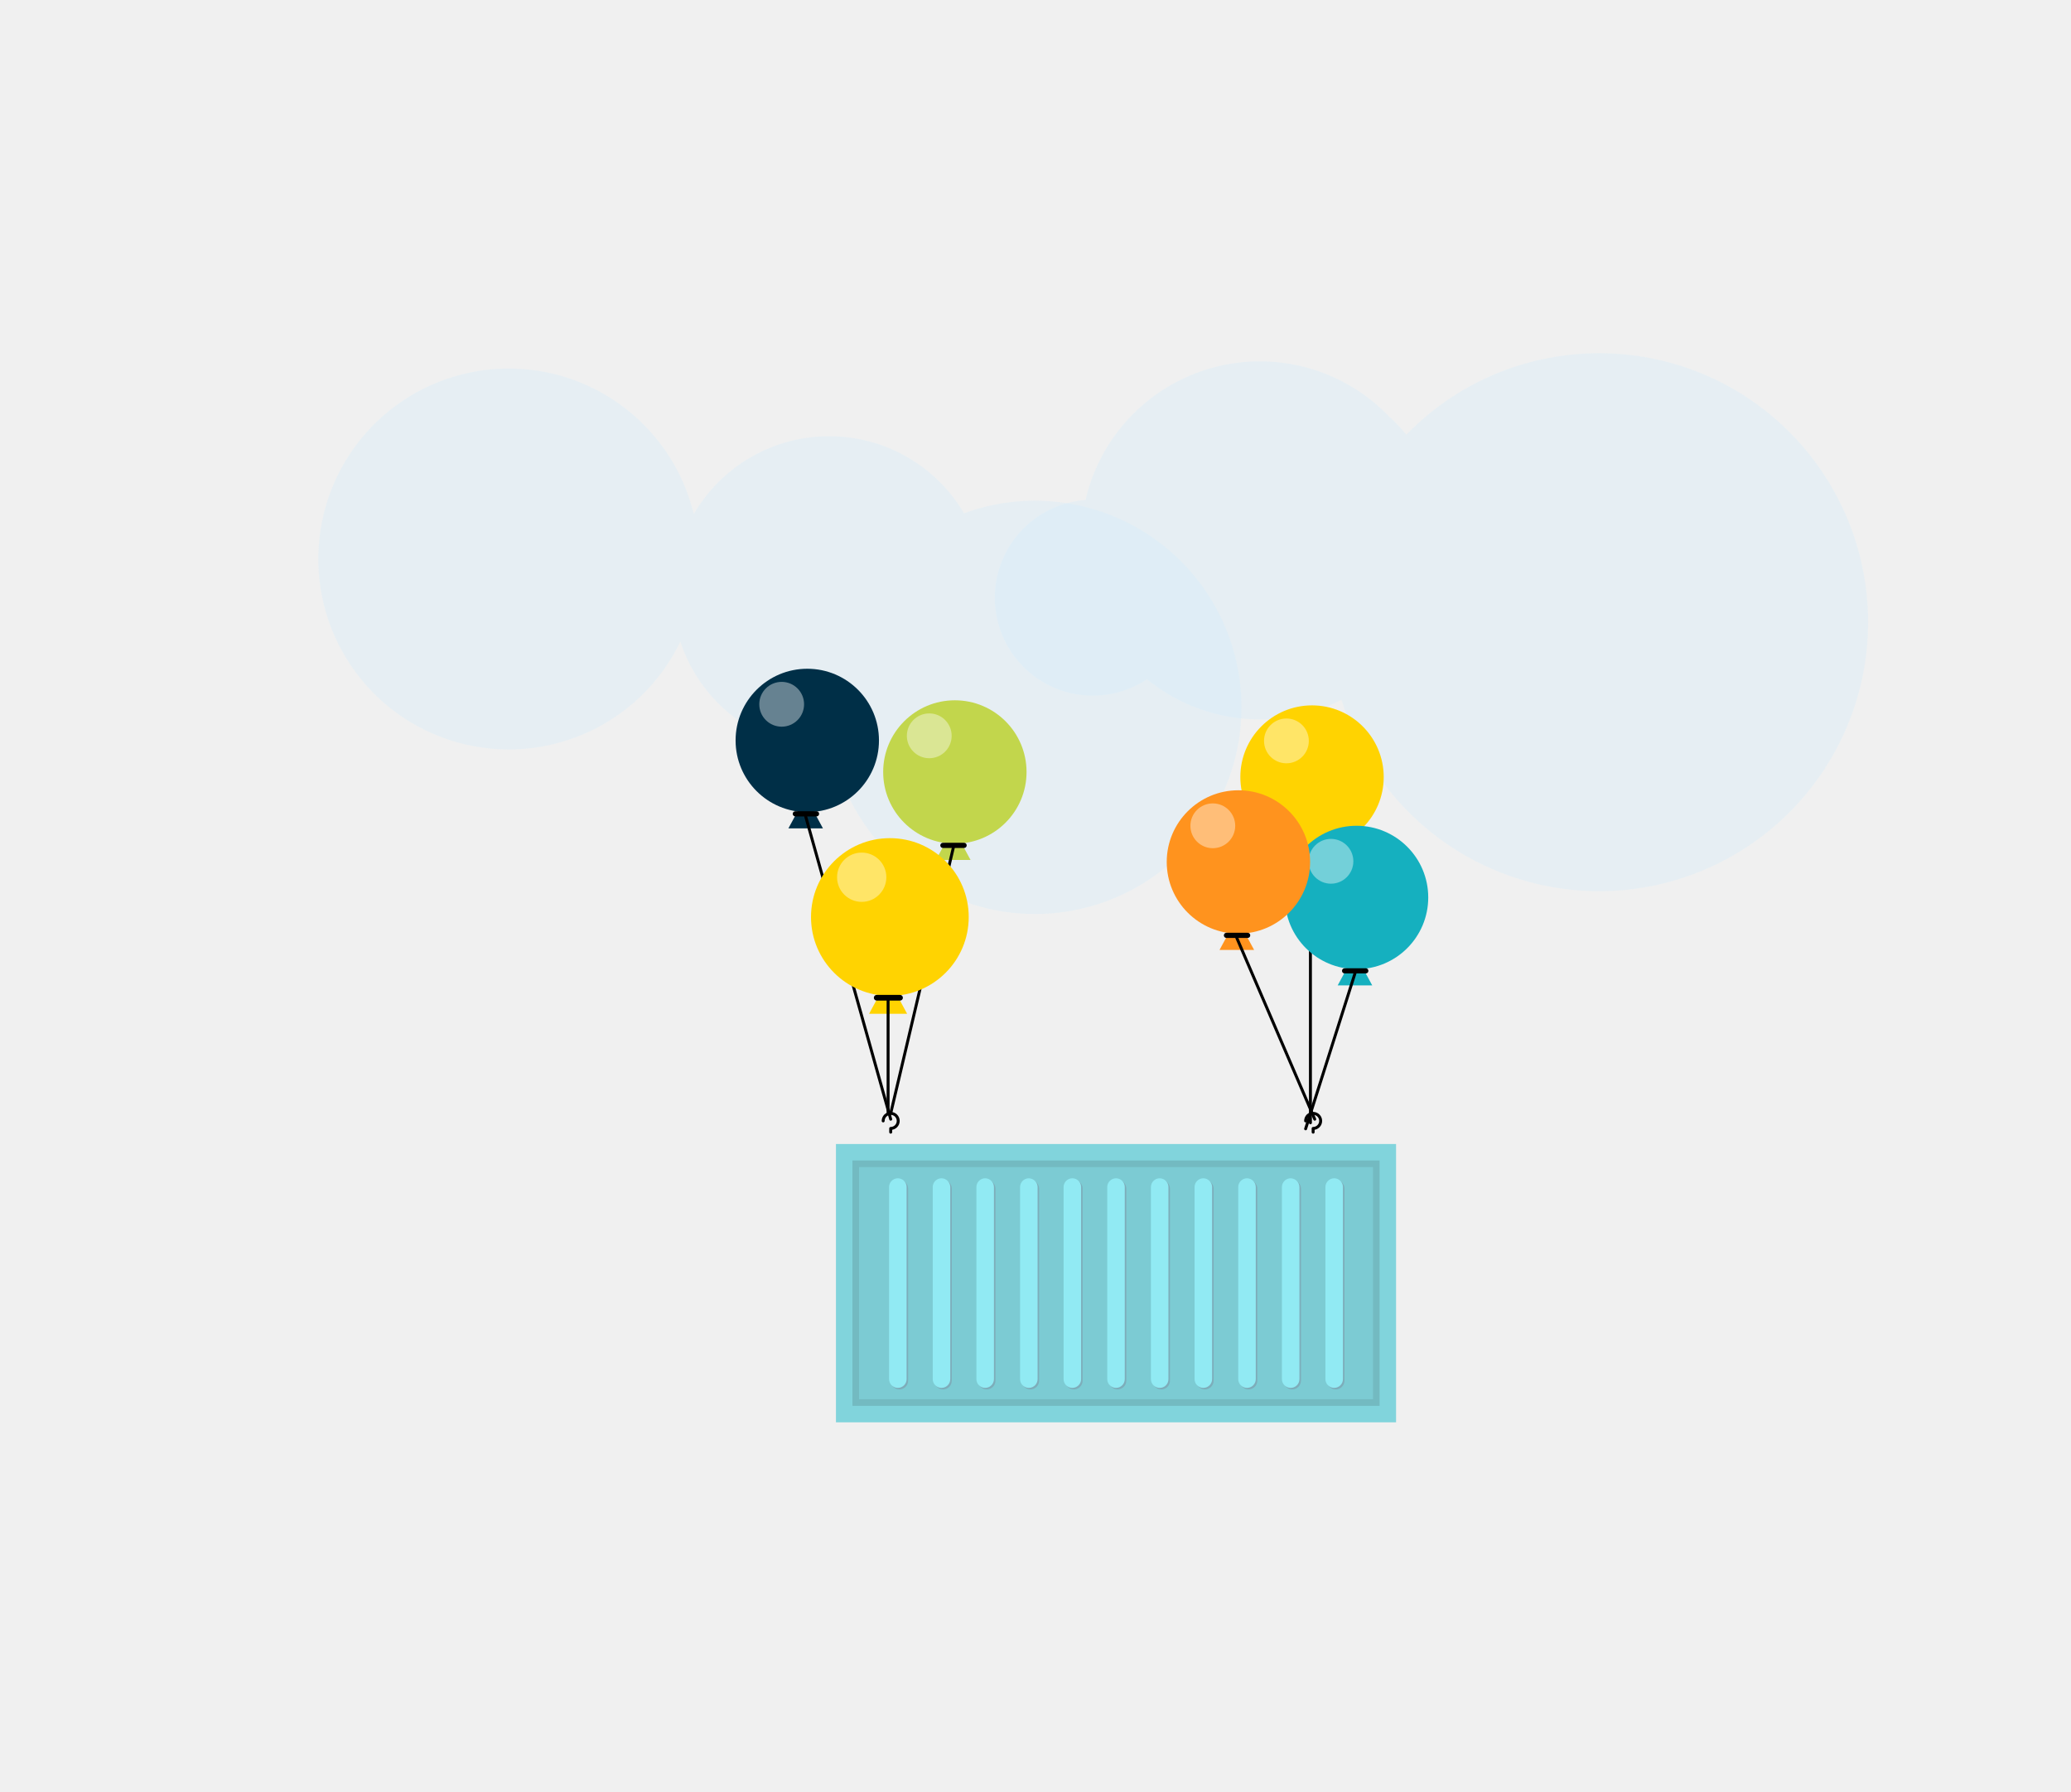
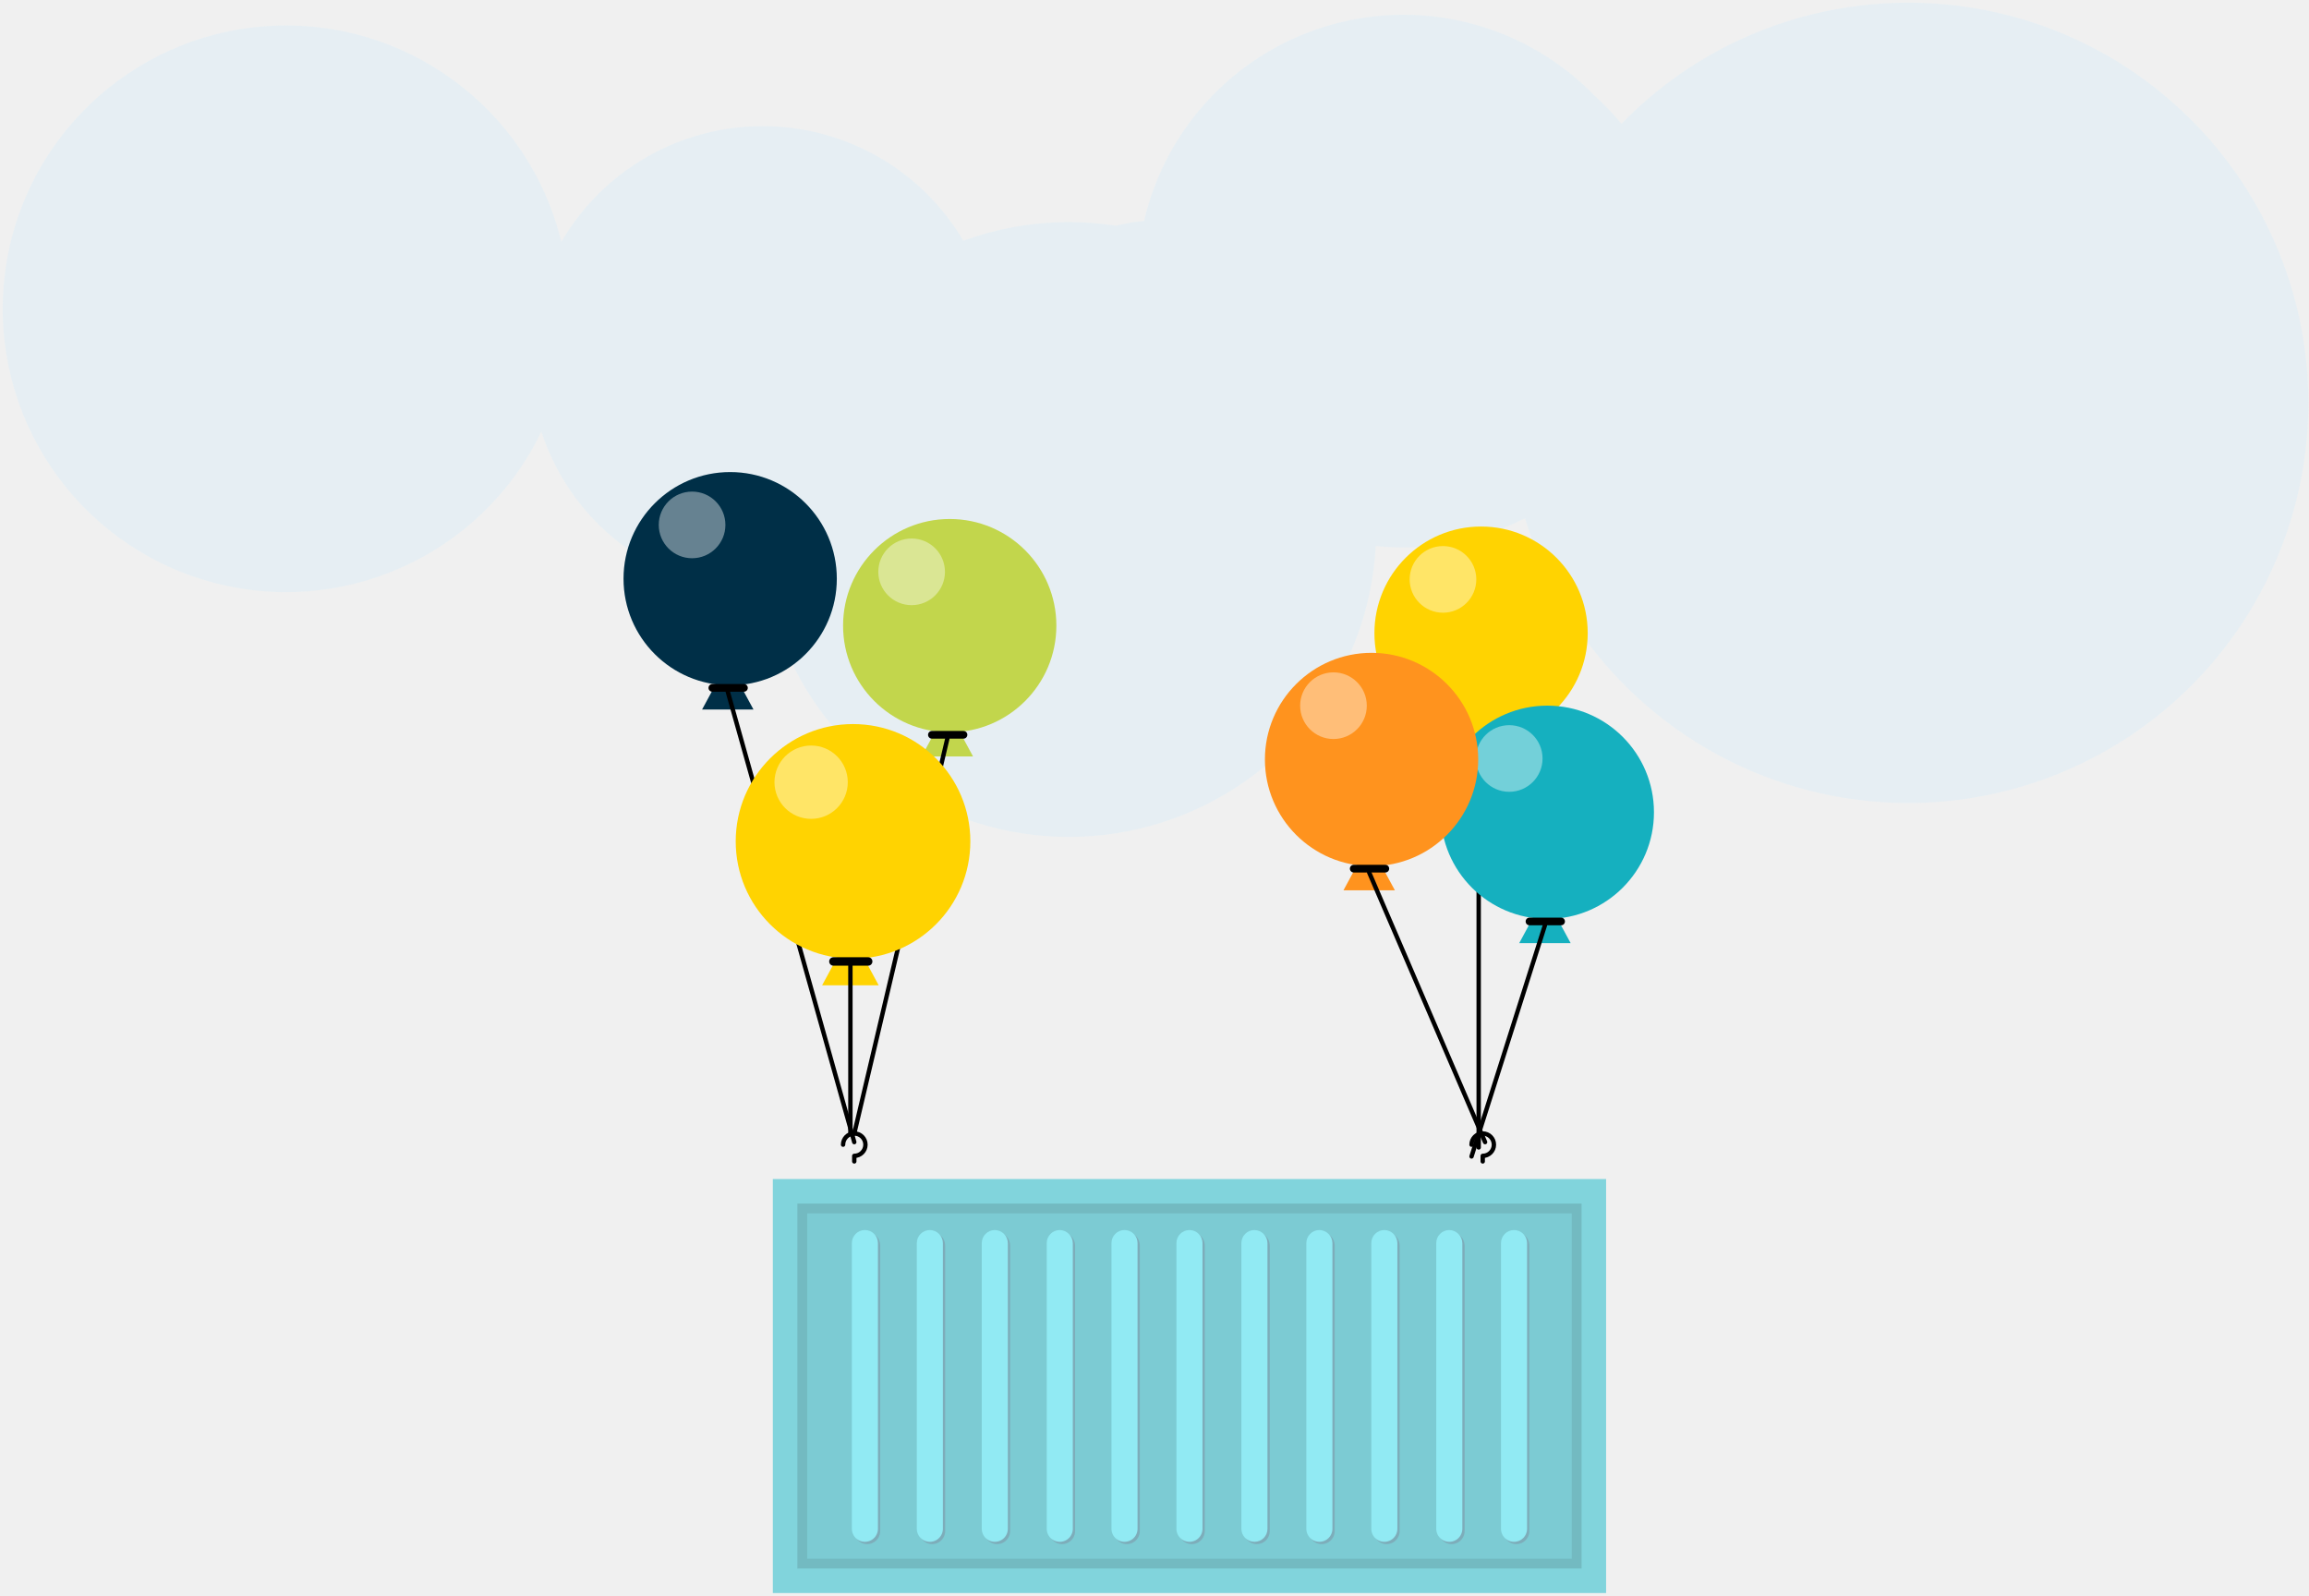
- <svg xmlns="http://www.w3.org/2000/svg" width="890" height="770" viewBox="0 0 890 770">
-   <defs>
-     <style>.cls-1{fill:#d1ecfb;fill-rule:evenodd;opacity:0.3;}.cls-2{fill:#81d4dc;}.cls-3,.cls-4{fill:#1d1d1b;}.cls-3{opacity:0.05;}.cls-4{opacity:0.1;}.cls-5{fill:#7dadba;}.cls-6{fill:#91eaf3;}.cls-7{fill:none;stroke:#000;stroke-linecap:round;stroke-linejoin:round;stroke-width:1.265px;}.cls-8{fill:#c2d64c;}.cls-9{fill:#fff;opacity:0.4;}.cls-10{fill:#002f47;}.cls-11{fill:#ffd301;}.cls-12{fill:#15b0bf;}.cls-13{fill:#ff931e;}</style>
-   </defs>
-   <g id="clouds">
-     <path class="cls-1" d="M768.985,185.628a115.634,115.634,0,0,0-163.5,0q-.556.556-1.103,1.118-2.274-2.765-4.858-5.352-1.339-1.339-2.729-2.594a76.919,76.919,0,0,0-130.317,36.038A42.113,42.113,0,1,0,492.901,291.915a76.935,76.935,0,0,0,82.567,9.311c.358-.146.717-.287,1.073-.439A115.612,115.612,0,1,0,768.985,185.628Z" />
-     <path class="cls-1" d="M357.788,322.044a88.809,88.809,0,1,0,56.498-101.51,67.32,67.32,0,0,0-116.131.311,81.848,81.848,0,1,0-5.785,54.875,67.34,67.34,0,0,0,65.418,46.324Z" />
-   </g>
-   <g id="ad_ons" data-name="ad ons">
-     <rect class="cls-2" x="359.247" y="491.583" width="240.704" height="119.592" />
-     <rect class="cls-3" x="366.333" y="498.669" width="226.532" height="105.42" />
-     <path class="cls-4" d="M590.03,501.504v99.751h-220.863V501.504h220.863m2.835-2.835h-226.532V604.089H592.865V498.669Z" />
-     <path class="cls-5" d="M480.26,506.978a3.764,3.764,0,0,0-3.766,3.766v82.525a3.766,3.766,0,1,0,7.532,0V510.745a3.764,3.764,0,0,0-3.766-3.766Z" />
-     <path class="cls-5" d="M461.495,506.978a3.764,3.764,0,0,0-3.766,3.766v82.525a3.766,3.766,0,1,0,7.532,0V510.745a3.764,3.764,0,0,0-3.766-3.766Z" />
-     <path class="cls-5" d="M442.796,506.978a3.764,3.764,0,0,0-3.766,3.766v82.525a3.766,3.766,0,1,0,7.532,0V510.745a3.852,3.852,0,0,0-3.766-3.766Z" />
-     <path class="cls-5" d="M424.032,506.978a3.764,3.764,0,0,0-3.766,3.766v82.525a3.766,3.766,0,1,0,7.532,0V510.745a3.808,3.808,0,0,0-3.766-3.766Z" />
-     <path class="cls-5" d="M555.319,506.978a3.764,3.764,0,0,0-3.766,3.766v82.525a3.766,3.766,0,1,0,7.532,0V510.745a3.852,3.852,0,0,0-3.766-3.766Z" />
-     <path class="cls-5" d="M574.017,506.978a3.764,3.764,0,0,0-3.766,3.766v82.525a3.766,3.766,0,1,0,7.532,0V510.745a3.764,3.764,0,0,0-3.766-3.766Z" />
-     <path class="cls-5" d="M405.267,506.978a3.764,3.764,0,0,0-3.766,3.766v82.525a3.766,3.766,0,1,0,7.532,0V510.745a3.807,3.807,0,0,0-3.766-3.766Z" />
-     <path class="cls-5" d="M386.502,506.978a3.764,3.764,0,0,0-3.766,3.766v82.525a3.766,3.766,0,1,0,7.532,0V510.745a3.764,3.764,0,0,0-3.766-3.766Z" />
-     <path class="cls-5" d="M536.554,506.978a3.764,3.764,0,0,0-3.766,3.766v82.525a3.766,3.766,0,1,0,7.532,0V510.745a3.808,3.808,0,0,0-3.766-3.766Z" />
-     <path class="cls-5" d="M517.789,506.978a3.764,3.764,0,0,0-3.766,3.766v82.525a3.766,3.766,0,1,0,7.532,0V510.745a3.807,3.807,0,0,0-3.766-3.766Z" />
-     <path class="cls-5" d="M499.025,506.978a3.764,3.764,0,0,0-3.766,3.766v82.525a3.764,3.764,0,0,0,3.766,3.766,3.723,3.723,0,0,0,3.766-3.766V510.745a3.808,3.808,0,0,0-3.766-3.766Z" />
-     <path class="cls-6" d="M479.599,506.318a3.764,3.764,0,0,0-3.766,3.766V592.609a3.766,3.766,0,1,0,7.532,0V510.084a3.764,3.764,0,0,0-3.766-3.766Z" />
-     <path class="cls-6" d="M460.834,506.318a3.764,3.764,0,0,0-3.766,3.766V592.609a3.766,3.766,0,1,0,7.532,0V510.084a3.764,3.764,0,0,0-3.766-3.766Z" />
-     <path class="cls-6" d="M442.136,506.318a3.764,3.764,0,0,0-3.766,3.766V592.609a3.766,3.766,0,1,0,7.532,0V510.084a3.852,3.852,0,0,0-3.766-3.766Z" />
-     <path class="cls-6" d="M423.371,506.318a3.764,3.764,0,0,0-3.766,3.766V592.609a3.766,3.766,0,1,0,7.532,0V510.084a3.808,3.808,0,0,0-3.766-3.766Z" />
-     <path class="cls-6" d="M554.658,506.318a3.764,3.764,0,0,0-3.766,3.766V592.609a3.766,3.766,0,1,0,7.532,0V510.084a3.852,3.852,0,0,0-3.766-3.766Z" />
-     <path class="cls-6" d="M573.357,506.318a3.764,3.764,0,0,0-3.766,3.766V592.609a3.766,3.766,0,1,0,7.532,0V510.084a3.764,3.764,0,0,0-3.766-3.766Z" />
-     <path class="cls-6" d="M404.606,506.318a3.764,3.764,0,0,0-3.766,3.766V592.609a3.766,3.766,0,1,0,7.532,0V510.084a3.807,3.807,0,0,0-3.766-3.766Z" />
-     <path class="cls-6" d="M385.842,506.318a3.764,3.764,0,0,0-3.766,3.766V592.609a3.766,3.766,0,1,0,7.532,0V510.084a3.764,3.764,0,0,0-3.766-3.766Z" />
-     <path class="cls-6" d="M535.893,506.318a3.764,3.764,0,0,0-3.766,3.766V592.609a3.766,3.766,0,1,0,7.532,0V510.084a3.808,3.808,0,0,0-3.766-3.766Z" />
-     <path class="cls-6" d="M517.129,506.318a3.764,3.764,0,0,0-3.766,3.766V592.609a3.766,3.766,0,1,0,7.532,0V510.084a3.807,3.807,0,0,0-3.766-3.766Z" />
-     <path class="cls-6" d="M498.364,506.318a3.764,3.764,0,0,0-3.766,3.766V592.609a3.764,3.764,0,0,0,3.766,3.766A3.723,3.723,0,0,0,502.13,592.609V510.084a3.808,3.808,0,0,0-3.766-3.766Z" />
-     <path class="cls-7" d="M379.539,481.657a3.233,3.233,0,1,1,3.233,3.234v1.602" />
-     <circle class="cls-8" cx="410.345" cy="331.725" r="30.806" />
-     <circle class="cls-9" cx="399.343" cy="316.185" r="9.627" />
-     <polygon class="cls-8" points="417.084 369.517 402.23 369.517 407.182 360.357 412.132 360.357 417.084 369.517" />
-     <path d="M415.434,363.262a1.11,1.11,0,0,1-1.109,1.108H405.197a1.11,1.11,0,0,1-1.11-1.108h0a1.109,1.109,0,0,1,1.11-1.11h9.128a1.109,1.109,0,0,1,1.109,1.11Z" />
-     <line class="cls-7" x1="409.657" y1="364.37" x2="382.773" y2="478.424" />
-     <circle class="cls-10" cx="346.924" cy="318.169" r="30.806" />
-     <circle class="cls-9" cx="335.921" cy="302.63" r="9.627" />
-     <polygon class="cls-10" points="353.662 355.962 338.808 355.962 343.761 346.802 348.711 346.802 353.662 355.962" />
-     <path d="M352.013,349.707a1.11,1.11,0,0,1-1.109,1.108h-9.128a1.11,1.11,0,0,1-1.11-1.108h0a1.109,1.109,0,0,1,1.11-1.11h9.128a1.109,1.109,0,0,1,1.109,1.11Z" />
-     <line class="cls-7" x1="346.235" y1="350.815" x2="382.772" y2="480.918" />
-     <circle class="cls-11" cx="382.414" cy="394.044" r="33.887" />
-     <circle class="cls-9" cx="370.311" cy="376.95" r="10.59" />
-     <polygon class="cls-11" points="389.826 435.615 373.487 435.615 378.934 425.54 384.38 425.54 389.826 435.615" />
-     <path d="M388.012,428.735a1.221,1.221,0,0,1-1.22,1.219H376.751a1.221,1.221,0,0,1-1.221-1.219h0a1.22,1.22,0,0,1,1.221-1.221h10.041a1.22,1.22,0,0,1,1.22,1.221Z" />
-     <line class="cls-7" x1="381.656" y1="429.954" x2="381.656" y2="478.424" />
-     <path class="cls-7" d="M561.08,481.657a3.233,3.233,0,1,1,3.233,3.234v1.602" />
-     <circle class="cls-11" cx="563.836" cy="333.906" r="30.806" />
-     <circle class="cls-9" cx="552.833" cy="318.366" r="9.627" />
-     <polygon class="cls-11" points="570.574 371.698 555.72 371.698 560.673 362.538 565.623 362.538 570.574 371.698" />
-     <path d="M568.925,365.443a1.11,1.11,0,0,1-1.109,1.108h-9.128a1.11,1.11,0,0,1-1.11-1.108h0a1.109,1.109,0,0,1,1.11-1.11h9.128a1.109,1.109,0,0,1,1.109,1.11Z" />
-     <line class="cls-7" x1="563.147" y1="366.551" x2="563.147" y2="482.459" />
-     <circle class="cls-12" cx="582.972" cy="385.641" r="30.806" />
-     <circle class="cls-9" cx="571.97" cy="370.101" r="9.627" />
-     <polygon class="cls-12" points="589.711 423.433 574.857 423.433 579.809 414.274 584.759 414.274 589.711 423.433" />
-     <path d="M588.062,417.178a1.11,1.11,0,0,1-1.109,1.108H577.824a1.11,1.11,0,0,1-1.11-1.108h0a1.109,1.109,0,0,1,1.11-1.11h9.128a1.109,1.109,0,0,1,1.109,1.11Z" />
-     <line class="cls-7" x1="582.284" y1="418.286" x2="561.08" y2="485.058" />
-     <circle class="cls-13" cx="532.202" cy="370.388" r="30.806" />
-     <circle class="cls-9" cx="521.199" cy="354.848" r="9.627" />
-     <polygon class="cls-13" points="538.94 408.18 524.086 408.18 529.039 399.02 533.989 399.02 538.94 408.18" />
-     <path d="M537.291,401.925a1.11,1.11,0,0,1-1.109,1.108h-9.128a1.11,1.11,0,0,1-1.11-1.108h0a1.109,1.109,0,0,1,1.11-1.11h9.128a1.109,1.109,0,0,1,1.109,1.11Z" />
-     <line class="cls-7" x1="531.513" y1="403.033" x2="564.998" y2="480.918" />
+ <svg xmlns="http://www.w3.org/2000/svg" width="667px" height="461px" viewBox="0 0 667 461" version="1.1">
+   <defs />
+   <g id="Page-1" stroke="none" stroke-width="1" fill="none" fill-rule="evenodd">
+     <g id="feature_addons">
+       <g id="clouds" fill="#D1ECFB" opacity="0.3">
+         <path d="M632.985,34.628 C587.831,-10.509 514.639,-10.509 469.485,34.628 C469.114,34.999 468.747,35.372 468.382,35.746 C466.866,33.903 465.247,32.119 463.524,30.394 C462.631,29.501 461.721,28.637 460.794,27.8 C441.219,7.493 412.1,-0.472 384.914,7.046 C357.729,14.564 336.838,36.358 330.478,63.837 C312.882,65.146 297.967,77.286 293.113,94.25 C288.259,111.214 294.495,129.405 308.736,139.823 C322.977,150.242 342.203,150.677 356.901,140.915 C380.237,159.892 412.492,163.529 439.468,150.226 C439.826,150.079 440.185,149.939 440.541,149.786 C454.465,195.883 495.503,228.522 543.552,231.714 C591.6,234.905 636.595,207.981 656.493,164.13 C676.392,120.28 667.026,68.688 632.985,34.628 L632.985,34.628 Z" id="Shape" />
+         <path d="M221.788,171.044 C229.342,207.361 258.672,235.158 295.342,240.754 C332.012,246.349 368.296,228.563 386.337,196.151 C404.377,163.738 400.371,123.528 376.292,95.311 C352.213,67.094 313.132,56.816 278.287,69.534 C266.146,48.966 244.016,36.37 220.132,36.434 C196.248,36.498 174.186,49.212 162.156,69.845 C152.742,31.173 116.873,4.879 77.161,7.539 C37.448,10.198 5.406,41.04 1.233,80.622 C-2.94,120.204 21.966,157.05 60.251,167.933 C98.536,178.815 139.099,160.579 156.37,124.72 C165.611,152.872 192.166,171.676 221.788,171.044 L221.788,171.044 Z" id="Shape" />
+       </g>
+       <g id="ad_ons" transform="translate(180, 136)">
+         <rect id="Rectangle-path" fill="#81D4DC" fill-rule="nonzero" x="43.247" y="204.583" width="240.704" height="119.592" />
+         <rect id="Rectangle-path" fill="#1D1D1B" fill-rule="nonzero" opacity="0.05" x="50.333" y="211.669" width="226.532" height="105.42" />
+         <path d="M274.03,214.504 L274.03,314.255 L53.167,314.255 L53.167,214.504 L274.03,214.504 L274.03,214.504 Z M276.865,211.669 L50.333,211.669 L50.333,317.089 L276.865,317.089 L276.865,211.669 L276.865,211.669 Z" id="Shape" fill="#1D1D1B" fill-rule="nonzero" opacity="0.1" />
+         <path d="M164.26,219.978 C163.261,219.978 162.303,220.375 161.596,221.081 C160.89,221.787 160.493,222.746 160.494,223.745 L160.494,306.27 C160.491,307.617 161.209,308.862 162.375,309.536 C163.541,310.211 164.978,310.211 166.145,309.536 C167.311,308.862 168.028,307.617 168.026,306.27 L168.026,223.745 C168.026,222.746 167.63,221.787 166.923,221.081 C166.217,220.375 165.259,219.978 164.26,219.978 L164.26,219.978 Z" id="Shape" fill="#7DADBA" fill-rule="nonzero" />
+         <path d="M145.495,219.978 C144.496,219.978 143.538,220.375 142.832,221.081 C142.125,221.787 141.728,222.746 141.729,223.745 L141.729,306.27 C141.727,307.617 142.444,308.862 143.61,309.536 C144.776,310.211 146.214,310.211 147.38,309.536 C148.546,308.862 149.263,307.617 149.261,306.27 L149.261,223.745 C149.262,222.746 148.865,221.787 148.159,221.081 C147.452,220.375 146.494,219.978 145.495,219.978 L145.495,219.978 Z" id="Shape" fill="#7DADBA" fill-rule="nonzero" />
+         <path d="M126.796,219.978 C125.797,219.978 124.839,220.375 124.133,221.081 C123.426,221.787 123.03,222.746 123.03,223.745 L123.03,306.27 C123.028,307.617 123.745,308.862 124.912,309.536 C126.078,310.211 127.515,310.211 128.681,309.536 C129.847,308.862 130.565,307.617 130.563,306.27 L130.563,223.745 C130.517,221.684 128.857,220.024 126.796,219.978 L126.796,219.978 Z" id="Shape" fill="#7DADBA" fill-rule="nonzero" />
+         <path d="M108.032,219.978 C107.033,219.978 106.075,220.375 105.368,221.081 C104.662,221.787 104.265,222.746 104.266,223.745 L104.266,306.27 C104.263,307.617 104.981,308.862 106.147,309.536 C107.313,310.211 108.75,310.211 109.917,309.536 C111.083,308.862 111.8,307.617 111.798,306.27 L111.798,223.745 C111.775,221.674 110.102,220.001 108.032,219.978 L108.032,219.978 Z" id="Shape" fill="#7DADBA" fill-rule="nonzero" />
+         <path d="M239.319,219.978 C238.32,219.978 237.362,220.375 236.655,221.081 C235.949,221.787 235.552,222.746 235.553,223.745 L235.553,306.27 C235.55,307.617 236.268,308.862 237.434,309.536 C238.6,310.211 240.037,310.211 241.204,309.536 C242.37,308.862 243.087,307.617 243.085,306.27 L243.085,223.745 C243.039,221.684 241.38,220.024 239.319,219.978 L239.319,219.978 Z" id="Shape" fill="#7DADBA" fill-rule="nonzero" />
+         <path d="M258.017,219.978 C257.018,219.978 256.06,220.375 255.354,221.081 C254.647,221.787 254.251,222.746 254.251,223.745 L254.251,306.27 C254.249,307.617 254.966,308.862 256.133,309.536 C257.299,310.211 258.736,310.211 259.902,309.536 C261.068,308.862 261.786,307.617 261.784,306.27 L261.784,223.745 C261.784,222.746 261.387,221.787 260.681,221.081 C259.975,220.375 259.016,219.978 258.017,219.978 L258.017,219.978 Z" id="Shape" fill="#7DADBA" fill-rule="nonzero" />
+         <path d="M89.267,219.978 C88.268,219.978 87.31,220.375 86.603,221.081 C85.897,221.787 85.5,222.746 85.501,223.745 L85.501,306.27 C85.499,307.617 86.216,308.862 87.382,309.536 C88.548,310.211 89.986,310.211 91.152,309.536 C92.318,308.862 93.035,307.617 93.033,306.27 L93.033,223.745 C93.011,221.674 91.338,220.001 89.267,219.978 L89.267,219.978 Z" id="Shape" fill="#7DADBA" fill-rule="nonzero" />
+         <path d="M70.502,219.978 C69.503,219.978 68.545,220.375 67.839,221.081 C67.132,221.787 66.736,222.746 66.736,223.745 L66.736,306.27 C66.734,307.617 67.451,308.862 68.617,309.536 C69.784,310.211 71.221,310.211 72.387,309.536 C73.553,308.862 74.271,307.617 74.268,306.27 L74.268,223.745 C74.269,222.746 73.872,221.787 73.166,221.081 C72.459,220.375 71.501,219.978 70.502,219.978 L70.502,219.978 Z" id="Shape" fill="#7DADBA" fill-rule="nonzero" />
+         <path d="M220.554,219.978 C219.555,219.978 218.597,220.375 217.89,221.081 C217.184,221.787 216.787,222.746 216.788,223.745 L216.788,306.27 C216.786,307.617 217.503,308.862 218.669,309.536 C219.835,310.211 221.273,310.211 222.439,309.536 C223.605,308.862 224.322,307.617 224.32,306.27 L224.32,223.745 C224.298,221.674 222.625,220.001 220.554,219.978 L220.554,219.978 Z" id="Shape" fill="#7DADBA" fill-rule="nonzero" />
+         <path d="M201.789,219.978 C200.79,219.978 199.832,220.375 199.126,221.081 C198.419,221.787 198.023,222.746 198.023,223.745 L198.023,306.27 C198.021,307.617 198.738,308.862 199.904,309.536 C201.071,310.211 202.508,310.211 203.674,309.536 C204.84,308.862 205.558,307.617 205.555,306.27 L205.555,223.745 C205.533,221.674 203.86,220.001 201.789,219.978 L201.789,219.978 Z" id="Shape" fill="#7DADBA" fill-rule="nonzero" />
+         <path d="M183.025,219.978 C182.026,219.978 181.067,220.375 180.361,221.081 C179.655,221.787 179.258,222.746 179.258,223.745 L179.258,306.27 C179.258,307.269 179.655,308.227 180.361,308.933 C181.067,309.64 182.026,310.036 183.025,310.036 C184.027,310.048 184.992,309.655 185.701,308.946 C186.409,308.237 186.802,307.272 186.791,306.27 L186.791,223.745 C186.768,221.674 185.095,220.001 183.025,219.978 L183.025,219.978 Z" id="Shape" fill="#7DADBA" fill-rule="nonzero" />
+         <path d="M163.599,219.318 C162.6,219.317 161.642,219.714 160.935,220.42 C160.229,221.127 159.832,222.085 159.833,223.084 L159.833,305.609 C159.831,306.956 160.548,308.202 161.714,308.876 C162.88,309.55 164.318,309.55 165.484,308.876 C166.65,308.202 167.367,306.956 167.365,305.609 L167.365,223.084 C167.366,222.085 166.969,221.127 166.263,220.42 C165.556,219.714 164.598,219.317 163.599,219.318 L163.599,219.318 Z" id="Shape" fill="#91EAF3" fill-rule="nonzero" />
+         <path d="M144.834,219.318 C143.835,219.317 142.877,219.714 142.171,220.42 C141.464,221.127 141.068,222.085 141.068,223.084 L141.068,305.609 C141.066,306.956 141.783,308.202 142.95,308.876 C144.116,309.55 145.553,309.55 146.719,308.876 C147.885,308.202 148.603,306.956 148.601,305.609 L148.601,223.084 C148.601,222.085 148.204,221.127 147.498,220.42 C146.792,219.714 145.833,219.317 144.834,219.318 L144.834,219.318 Z" id="Shape" fill="#91EAF3" fill-rule="nonzero" />
+         <path d="M126.136,219.318 C125.137,219.317 124.178,219.714 123.472,220.42 C122.766,221.127 122.369,222.085 122.37,223.084 L122.37,305.609 C122.367,306.956 123.085,308.202 124.251,308.876 C125.417,309.55 126.854,309.55 128.021,308.876 C129.187,308.202 129.904,306.956 129.902,305.609 L129.902,223.084 C129.856,221.023 128.197,219.363 126.136,219.318 L126.136,219.318 Z" id="Shape" fill="#91EAF3" fill-rule="nonzero" />
+         <path d="M107.371,219.318 C106.372,219.317 105.414,219.714 104.707,220.42 C104.001,221.127 103.604,222.085 103.605,223.084 L103.605,305.609 C103.603,306.956 104.32,308.202 105.486,308.876 C106.652,309.55 108.09,309.55 109.256,308.876 C110.422,308.202 111.139,306.956 111.137,305.609 L111.137,223.084 C111.115,221.013 109.442,219.34 107.371,219.318 L107.371,219.318 Z" id="Shape" fill="#91EAF3" fill-rule="nonzero" />
+         <path d="M238.658,219.318 C237.659,219.317 236.701,219.714 235.994,220.42 C235.288,221.127 234.891,222.085 234.892,223.084 L234.892,305.609 C234.89,306.956 235.607,308.202 236.773,308.876 C237.939,309.55 239.377,309.55 240.543,308.876 C241.709,308.202 242.426,306.956 242.424,305.609 L242.424,223.084 C242.379,221.023 240.719,219.363 238.658,219.318 L238.658,219.318 Z" id="Shape" fill="#91EAF3" fill-rule="nonzero" />
+         <path d="M257.357,219.318 C256.358,219.317 255.399,219.714 254.693,220.42 C253.987,221.127 253.59,222.085 253.591,223.084 L253.591,305.609 C253.588,306.956 254.306,308.202 255.472,308.876 C256.638,309.55 258.075,309.55 259.242,308.876 C260.408,308.202 261.125,306.956 261.123,305.609 L261.123,223.084 C261.123,222.085 260.727,221.127 260.02,220.42 C259.314,219.714 258.356,219.317 257.357,219.318 L257.357,219.318 Z" id="Shape" fill="#91EAF3" fill-rule="nonzero" />
+         <path d="M88.606,219.318 C87.607,219.317 86.649,219.714 85.943,220.42 C85.236,221.127 84.84,222.085 84.84,223.084 L84.84,305.609 C84.838,306.956 85.555,308.202 86.721,308.876 C87.888,309.55 89.325,309.55 90.491,308.876 C91.657,308.202 92.375,306.956 92.372,305.609 L92.372,223.084 C92.35,221.013 90.677,219.34 88.606,219.318 L88.606,219.318 Z" id="Shape" fill="#91EAF3" fill-rule="nonzero" />
+         <path d="M69.842,219.318 C68.843,219.317 67.884,219.714 67.178,220.42 C66.472,221.127 66.075,222.085 66.075,223.084 L66.075,305.609 C66.073,306.956 66.791,308.202 67.957,308.876 C69.123,309.55 70.56,309.55 71.726,308.876 C72.893,308.202 73.61,306.956 73.608,305.609 L73.608,223.084 C73.608,222.085 73.212,221.127 72.505,220.42 C71.799,219.714 70.841,219.317 69.842,219.318 L69.842,219.318 Z" id="Shape" fill="#91EAF3" fill-rule="nonzero" />
+         <path d="M219.893,219.318 C218.894,219.317 217.936,219.714 217.23,220.42 C216.523,221.127 216.127,222.085 216.127,223.084 L216.127,305.609 C216.125,306.956 216.842,308.202 218.008,308.876 C219.175,309.55 220.612,309.55 221.778,308.876 C222.944,308.202 223.662,306.956 223.659,305.609 L223.659,223.084 C223.637,221.013 221.964,219.34 219.893,219.318 L219.893,219.318 Z" id="Shape" fill="#91EAF3" fill-rule="nonzero" />
+         <path d="M201.129,219.318 C200.13,219.317 199.171,219.714 198.465,220.42 C197.759,221.127 197.362,222.085 197.362,223.084 L197.362,305.609 C197.36,306.956 198.078,308.202 199.244,308.876 C200.41,309.55 201.847,309.55 203.013,308.876 C204.179,308.202 204.897,306.956 204.895,305.609 L204.895,223.084 C204.872,221.013 203.199,219.34 201.129,219.318 L201.129,219.318 Z" id="Shape" fill="#91EAF3" fill-rule="nonzero" />
+         <path d="M182.364,219.318 C181.365,219.317 180.407,219.714 179.7,220.42 C178.994,221.127 178.597,222.085 178.598,223.084 L178.598,305.609 C178.597,306.608 178.994,307.566 179.7,308.273 C180.407,308.979 181.365,309.376 182.364,309.375 C183.366,309.387 184.331,308.994 185.04,308.285 C185.749,307.576 186.142,306.611 186.13,305.609 L186.13,223.084 C186.108,221.013 184.434,219.34 182.364,219.318 L182.364,219.318 Z" id="Shape" fill="#91EAF3" fill-rule="nonzero" />
+         <path d="M63.539,194.657 C63.54,192.872 64.987,191.426 66.772,191.426 C68.557,191.426 70.004,192.874 70.004,194.659 C70.004,196.443 68.558,197.891 66.773,197.891 L66.773,199.493" id="Shape" stroke="#000000" stroke-width="1.265" stroke-linecap="round" stroke-linejoin="round" />
+         <circle id="Oval" fill="#C2D64C" fill-rule="nonzero" cx="94.345" cy="44.725" r="30.806" />
+         <circle id="Oval" fill="#FFFFFF" fill-rule="nonzero" opacity="0.4" cx="83.343" cy="29.185" r="9.627" />
+         <polygon id="Shape" fill="#C2D64C" fill-rule="nonzero" points="101.084 82.517 86.23 82.517 91.182 73.357 96.132 73.357" />
+         <path d="M99.434,76.262 C99.433,76.874 98.937,77.369 98.325,77.37 L89.197,77.37 C88.585,77.37 88.088,76.874 88.087,76.262 L88.087,76.262 C88.087,75.967 88.204,75.685 88.412,75.477 C88.62,75.268 88.903,75.152 89.197,75.152 L98.325,75.152 C98.62,75.152 98.902,75.269 99.11,75.477 C99.318,75.685 99.435,75.968 99.435,76.262 L99.434,76.262 Z" id="Shape" fill="#000000" fill-rule="nonzero" />
+         <path d="M93.657,77.37 L66.773,191.424" id="Shape" stroke="#000000" stroke-width="1.265" stroke-linecap="round" stroke-linejoin="round" />
+         <circle id="Oval" fill="#002F47" fill-rule="nonzero" cx="30.924" cy="31.169" r="30.806" />
+         <circle id="Oval" fill="#FFFFFF" fill-rule="nonzero" opacity="0.4" cx="19.921" cy="15.63" r="9.627" />
+         <polygon id="Shape" fill="#002F47" fill-rule="nonzero" points="37.662 68.962 22.808 68.962 27.761 59.802 32.711 59.802" />
+         <path d="M36.013,62.707 C36.012,63.319 35.516,63.814 34.904,63.815 L25.775,63.815 C25.163,63.815 24.666,63.319 24.665,62.707 L24.665,62.707 C24.665,62.412 24.782,62.13 24.99,61.921 C25.198,61.713 25.481,61.596 25.775,61.597 L34.904,61.597 C35.198,61.597 35.48,61.714 35.688,61.922 C35.897,62.13 36.013,62.412 36.013,62.707 L36.013,62.707 Z" id="Shape" fill="#000000" fill-rule="nonzero" />
+         <path d="M30.235,63.815 L66.772,193.918" id="Shape" stroke="#000000" stroke-width="1.265" stroke-linecap="round" stroke-linejoin="round" />
+         <circle id="Oval" fill="#FFD301" fill-rule="nonzero" cx="66.414" cy="107.044" r="33.887" />
+         <circle id="Oval" fill="#FFFFFF" fill-rule="nonzero" opacity="0.4" cx="54.311" cy="89.95" r="10.59" />
+         <polygon id="Shape" fill="#FFD301" fill-rule="nonzero" points="73.826 148.615 57.487 148.615 62.934 138.54 68.38 138.54" />
+         <path d="M72.012,141.735 C72.011,142.408 71.465,142.953 70.792,142.954 L60.751,142.954 C60.077,142.954 59.531,142.408 59.529,141.735 L59.529,141.735 C59.529,141.411 59.658,141.1 59.887,140.871 C60.116,140.642 60.427,140.513 60.751,140.514 L70.792,140.514 C71.116,140.514 71.426,140.642 71.655,140.871 C71.884,141.1 72.012,141.411 72.012,141.735 L72.012,141.735 Z" id="Shape" fill="#000000" fill-rule="nonzero" />
+         <path d="M65.656,142.954 L65.656,191.424" id="Shape" stroke="#000000" stroke-width="1.265" stroke-linecap="round" stroke-linejoin="round" />
+         <path d="M245.08,194.657 C245.081,192.872 246.528,191.426 248.313,191.426 C250.098,191.426 251.545,192.874 251.545,194.659 C251.545,196.443 250.099,197.891 248.314,197.891 L248.314,199.493" id="Shape" stroke="#000000" stroke-width="1.265" stroke-linecap="round" stroke-linejoin="round" />
+         <circle id="Oval" fill="#FFD301" fill-rule="nonzero" cx="247.836" cy="46.906" r="30.806" />
+         <circle id="Oval" fill="#FFFFFF" fill-rule="nonzero" opacity="0.4" cx="236.833" cy="31.366" r="9.627" />
+         <polygon id="Shape" fill="#FFD301" fill-rule="nonzero" points="254.574 84.698 239.72 84.698 244.673 75.538 249.623 75.538" />
+         <path d="M252.925,78.443 C252.924,79.055 252.428,79.551 251.816,79.551 L242.687,79.551 C242.075,79.551 241.578,79.055 241.577,78.443 L241.577,78.443 C241.577,78.149 241.694,77.866 241.902,77.658 C242.11,77.45 242.393,77.333 242.687,77.333 L251.816,77.333 C252.11,77.333 252.392,77.45 252.6,77.658 C252.808,77.866 252.925,78.149 252.925,78.443 Z" id="Shape" fill="#000000" fill-rule="nonzero" />
+         <path d="M247.147,79.551 L247.147,195.459" id="Shape" stroke="#000000" stroke-width="1.265" stroke-linecap="round" stroke-linejoin="round" />
+         <circle id="Oval" fill="#15B0BF" fill-rule="nonzero" cx="266.972" cy="98.641" r="30.806" />
+         <circle id="Oval" fill="#FFFFFF" fill-rule="nonzero" opacity="0.4" cx="255.97" cy="83.101" r="9.627" />
+         <polygon id="Shape" fill="#15B0BF" fill-rule="nonzero" points="273.711 136.433 258.857 136.433 263.809 127.274 268.759 127.274" />
+         <path d="M272.062,130.178 C272.06,130.79 271.564,131.286 270.952,131.286 L261.824,131.286 C261.212,131.286 260.715,130.791 260.714,130.178 L260.714,130.178 C260.714,129.884 260.831,129.601 261.039,129.393 C261.247,129.185 261.53,129.068 261.824,129.068 L270.952,129.068 C271.247,129.068 271.529,129.185 271.737,129.393 C271.945,129.602 272.062,129.884 272.062,130.178 L272.062,130.178 Z" id="Shape" fill="#000000" fill-rule="nonzero" />
+         <path d="M266.284,131.286 L245.08,198.058" id="Shape" stroke="#000000" stroke-width="1.265" stroke-linecap="round" stroke-linejoin="round" />
+         <circle id="Oval" fill="#FF931E" fill-rule="nonzero" cx="216.202" cy="83.388" r="30.806" />
+         <circle id="Oval" fill="#FFFFFF" fill-rule="nonzero" opacity="0.4" cx="205.199" cy="67.848" r="9.627" />
+         <polygon id="Shape" fill="#FF931E" fill-rule="nonzero" points="222.94 121.18 208.086 121.18 213.039 112.02 217.989 112.02" />
+         <path d="M221.291,114.925 C221.29,115.537 220.794,116.033 220.182,116.033 L211.053,116.033 C210.441,116.033 209.944,115.537 209.943,114.925 L209.943,114.925 C209.943,114.631 210.06,114.348 210.268,114.14 C210.476,113.932 210.759,113.815 211.053,113.815 L220.182,113.815 C220.476,113.815 220.758,113.932 220.966,114.14 C221.174,114.348 221.291,114.631 221.291,114.925 L221.291,114.925 Z" id="Shape" fill="#000000" fill-rule="nonzero" />
+         <path d="M215.513,116.033 L248.998,193.918" id="Shape" stroke="#000000" stroke-width="1.265" stroke-linecap="round" stroke-linejoin="round" />
+       </g>
+     </g>
  </g>
</svg>
